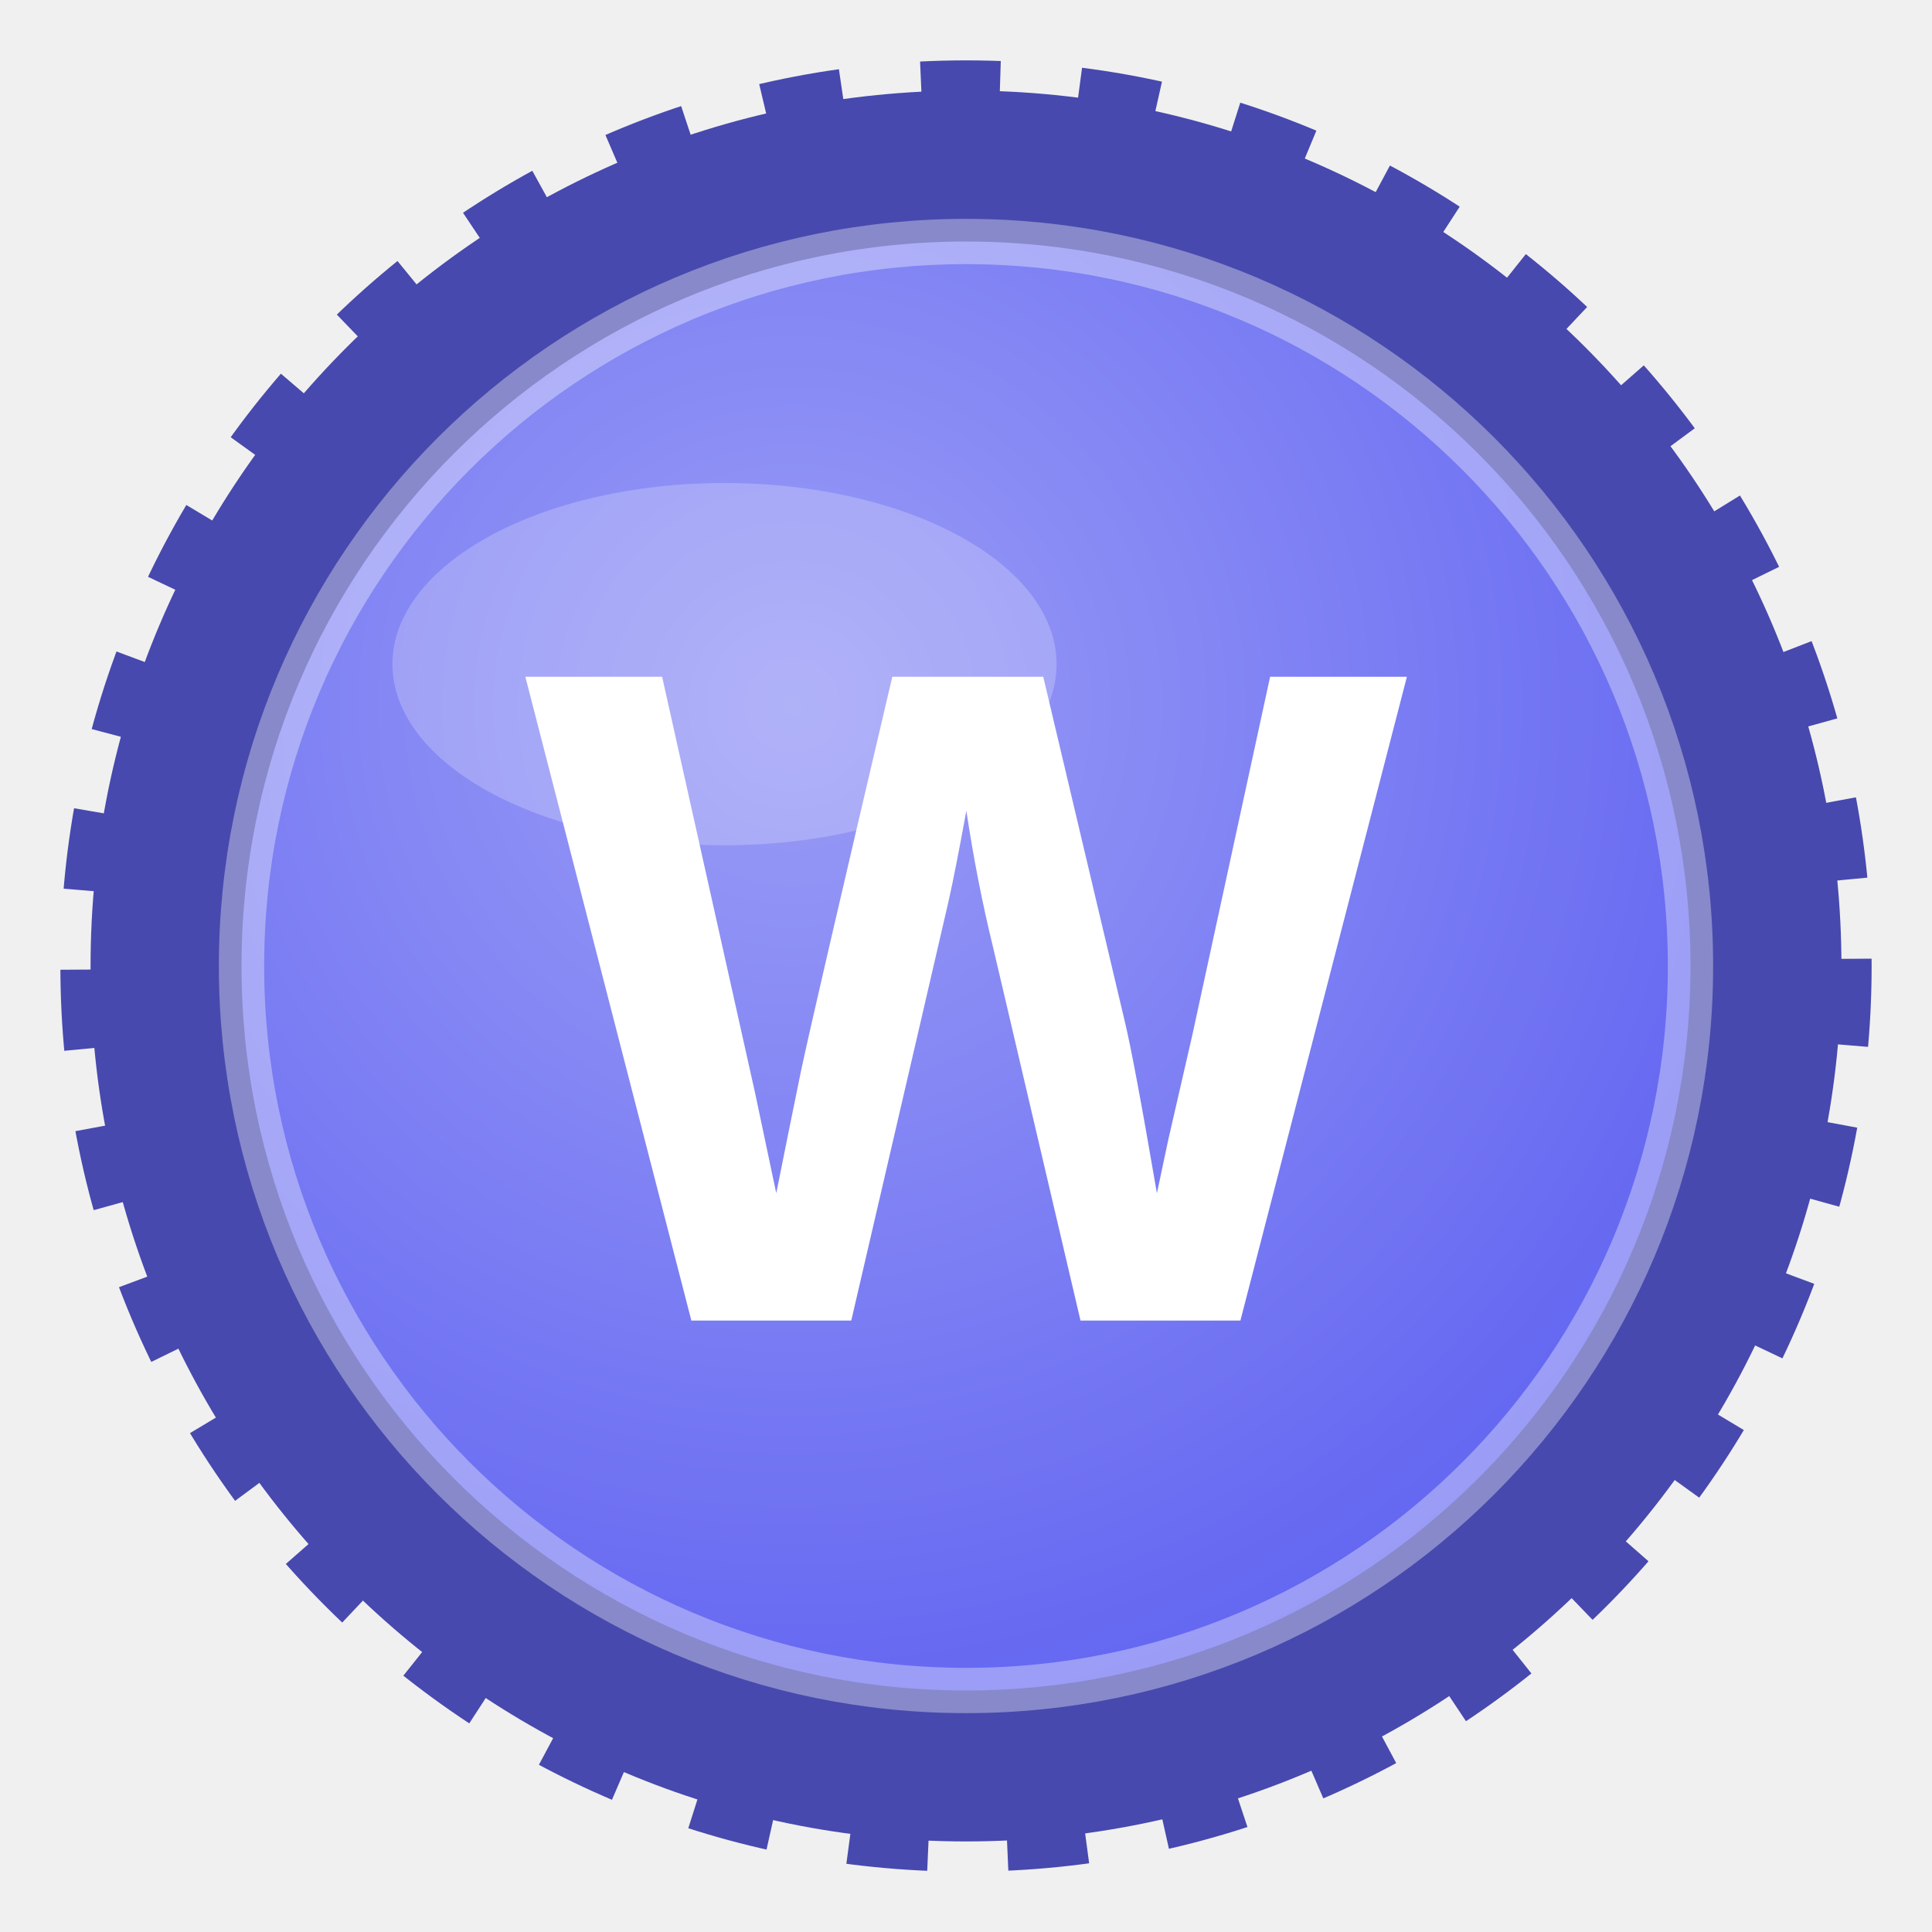
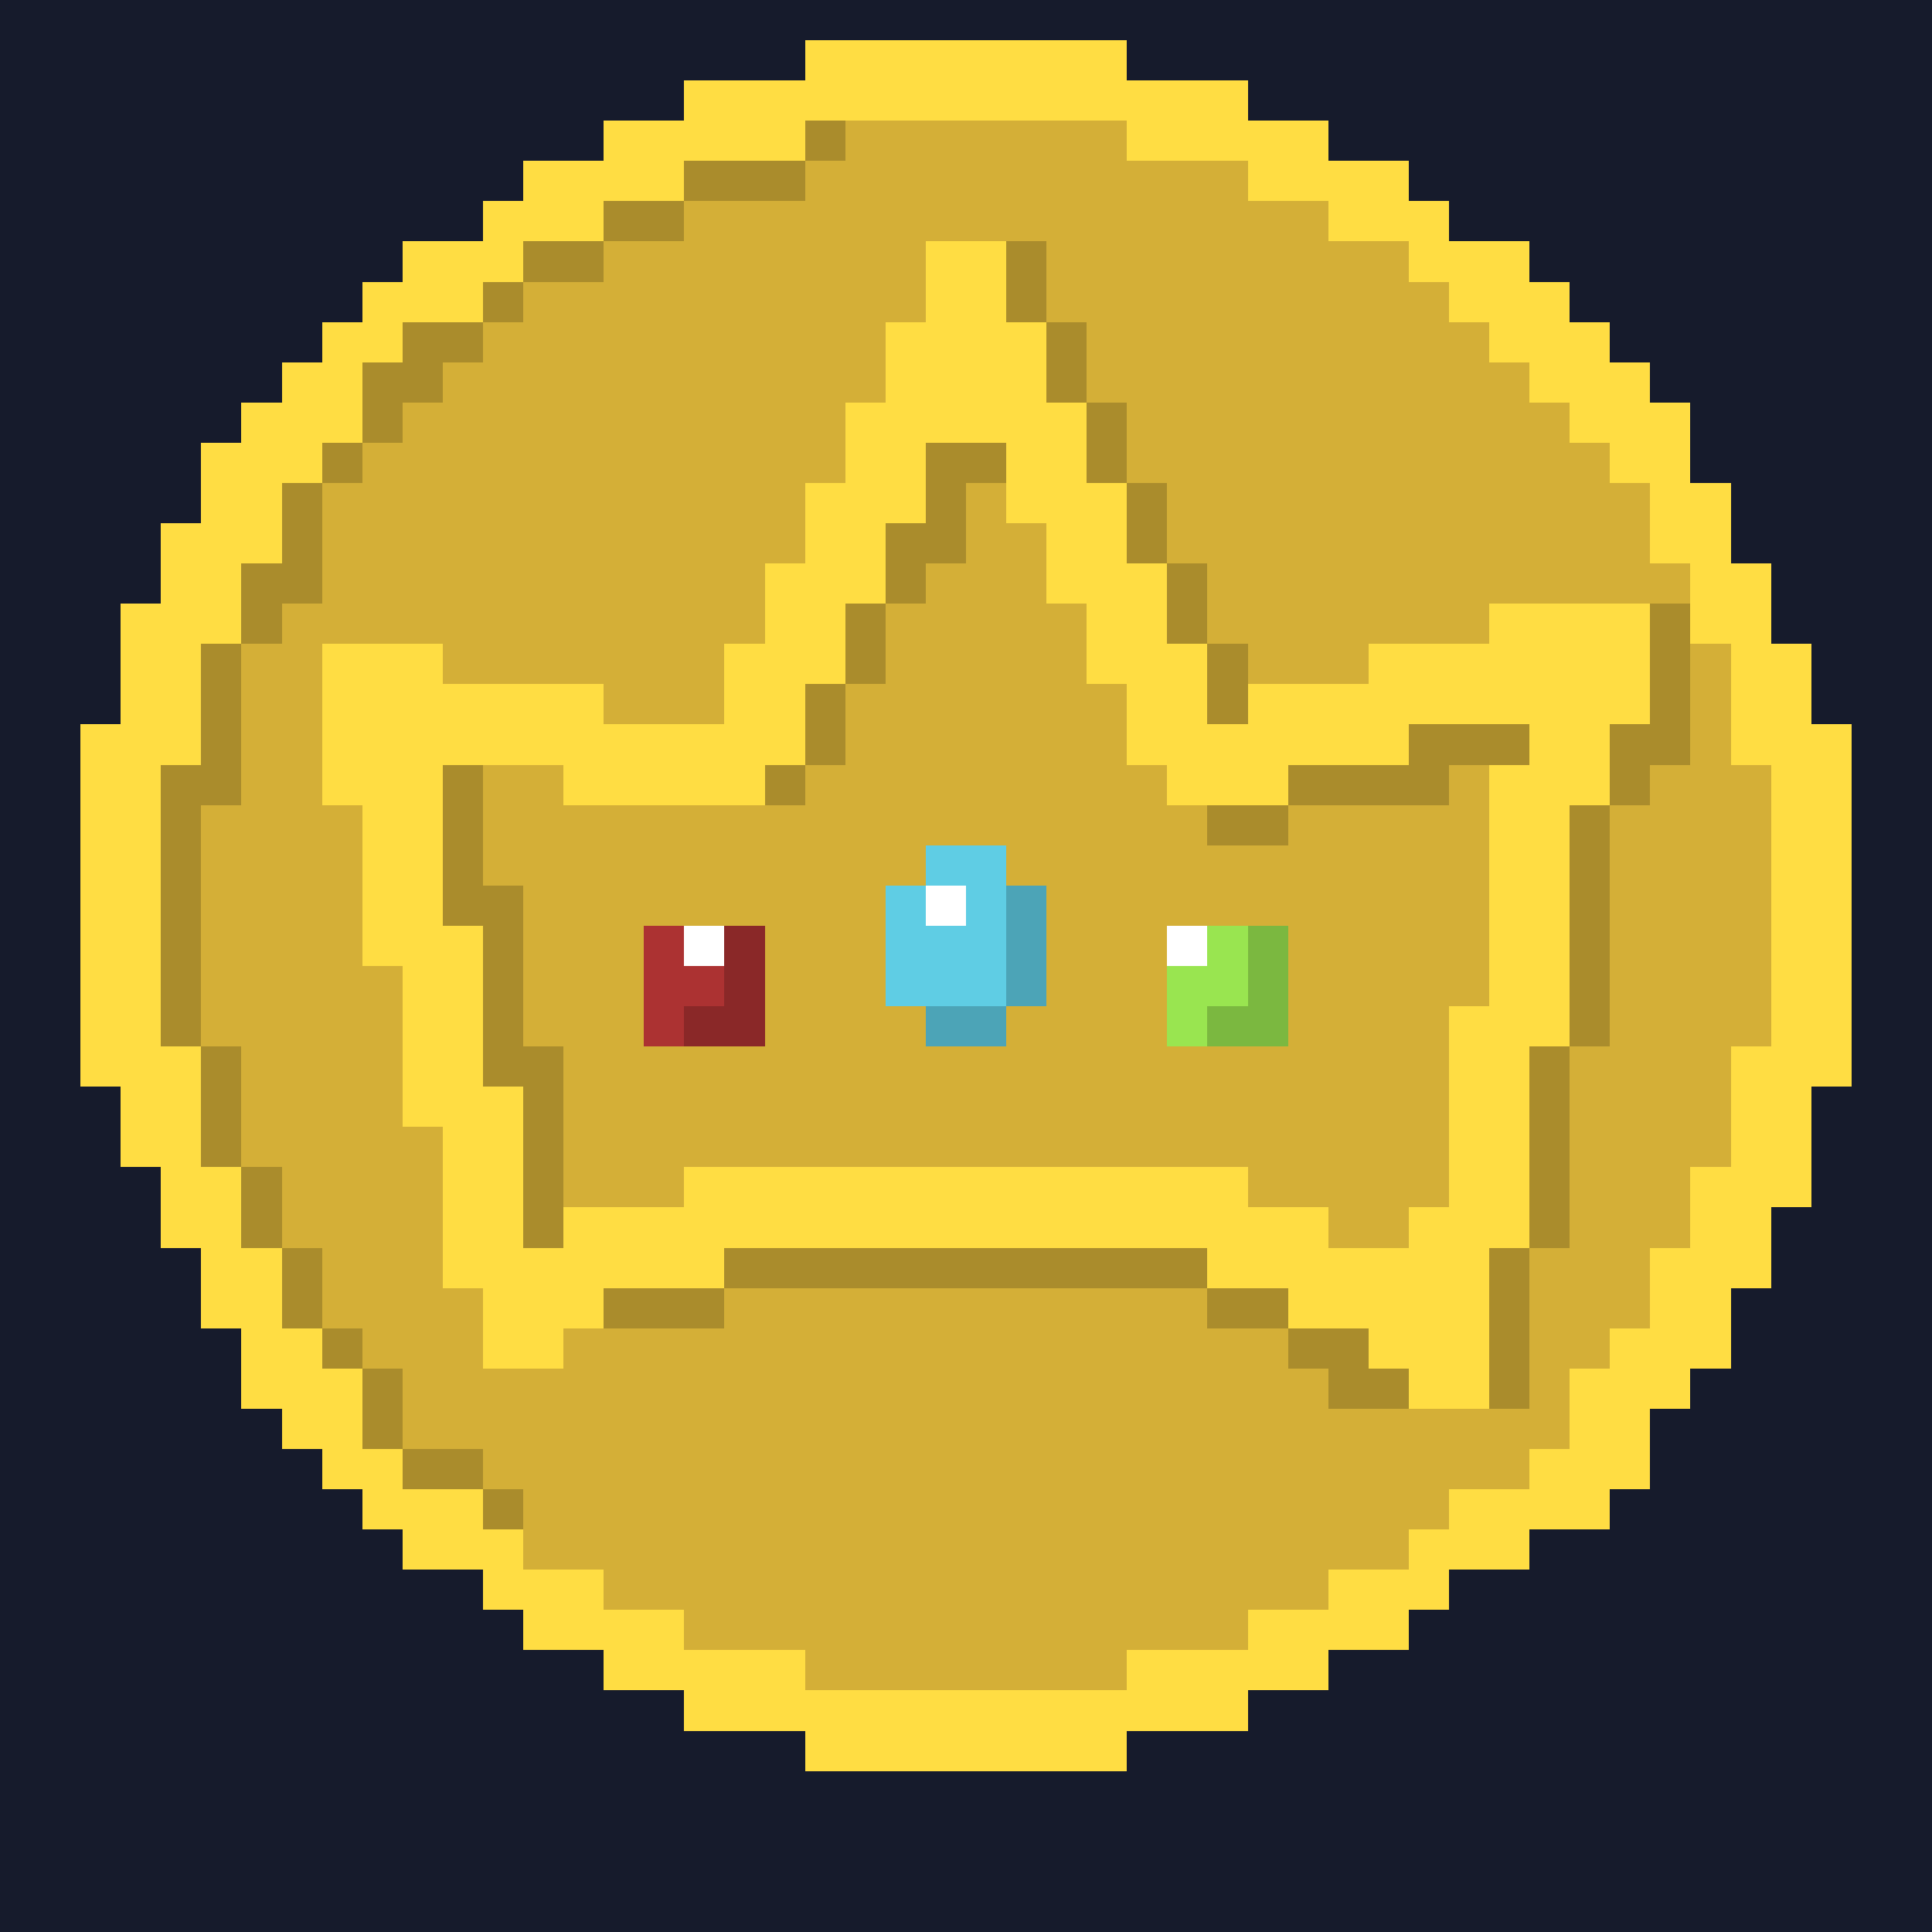
- <svg xmlns="http://www.w3.org/2000/svg" viewBox="0 0 64 64" width="64" height="64" role="img" aria-label="Whale Status coin">
-   <defs>
-     <radialGradient id="g1ebfd591" cx="38%" cy="32%" r="72%">
-       <stop offset="0%" stop-color="#9a9cf6" />
-       <stop offset="100%" stop-color="#6366f1" />
-     </radialGradient>
-   </defs>
-   <g opacity="1">
-     <circle cx="32" cy="32" r="29" fill="#4749ae" />
-     <circle cx="32" cy="32" r="29" fill="none" stroke="#4749ae" stroke-width="2" stroke-dasharray="2.6 2.6" />
-     <circle cx="32" cy="32" r="24" fill="url(#g1ebfd591)" />
-     <circle cx="32" cy="32" r="24" fill="none" stroke="#ffffff" stroke-width="1.5" opacity="0.35" />
-     <ellipse cx="24" cy="22" rx="11" ry="6" fill="#ffffff" opacity="0.22" />
-     <text x="32" y="33" text-anchor="middle" dominant-baseline="central" font-family="Arial, Helvetica, sans-serif" font-weight="800" font-size="31" fill="#ffffff">W</text>
-   </g>
+ <svg xmlns="http://www.w3.org/2000/svg" version="1.1" width="48" height="48" shape-rendering="crispEdges">
+   <rect x="0" y="0" width="48" height="1" fill="#161B2C" />
+   <rect x="0" y="1" width="20" height="1" fill="#161B2C" />
+   <rect x="20" y="1" width="8" height="2" fill="#FFDD43" />
+   <rect x="28" y="1" width="20" height="1" fill="#161B2C" />
+   <rect x="0" y="2" width="17" height="1" fill="#161B2C" />
+   <rect x="17" y="2" width="3" height="2" fill="#FFDD43" />
+   <rect x="28" y="2" width="3" height="2" fill="#FFDD43" />
+   <rect x="31" y="2" width="17" height="1" fill="#161B2C" />
+   <rect x="0" y="3" width="15" height="1" fill="#161B2C" />
+   <rect x="15" y="3" width="2" height="2" fill="#FFDD43" />
+   <rect x="20" y="3" width="1" height="1" fill="#AA8C2C" />
+   <rect x="21" y="3" width="7" height="3" fill="#D4AF37" />
+   <rect x="31" y="3" width="2" height="2" fill="#FFDD43" />
+   <rect x="33" y="3" width="15" height="1" fill="#161B2C" />
+   <rect x="0" y="4" width="13" height="1" fill="#161B2C" />
+   <rect x="13" y="4" width="2" height="2" fill="#FFDD43" />
+   <rect x="17" y="4" width="3" height="1" fill="#AA8C2C" />
+   <rect x="20" y="4" width="1" height="8" fill="#D4AF37" />
+   <rect x="28" y="4" width="3" height="8" fill="#D4AF37" />
+   <rect x="33" y="4" width="2" height="2" fill="#FFDD43" />
+   <rect x="35" y="4" width="13" height="1" fill="#161B2C" />
+   <rect x="0" y="5" width="12" height="1" fill="#161B2C" />
+   <rect x="12" y="5" width="1" height="2" fill="#FFDD43" />
+   <rect x="15" y="5" width="2" height="1" fill="#AA8C2C" />
+   <rect x="17" y="5" width="3" height="9" fill="#D4AF37" />
+   <rect x="31" y="5" width="2" height="12" fill="#D4AF37" />
+   <rect x="35" y="5" width="1" height="2" fill="#FFDD43" />
+   <rect x="36" y="5" width="12" height="1" fill="#161B2C" />
+   <rect x="0" y="6" width="10" height="1" fill="#161B2C" />
+   <rect x="10" y="6" width="2" height="2" fill="#FFDD43" />
+   <rect x="13" y="6" width="2" height="1" fill="#AA8C2C" />
+   <rect x="15" y="6" width="2" height="12" fill="#D4AF37" />
+   <rect x="21" y="6" width="2" height="2" fill="#D4AF37" />
+   <rect x="23" y="6" width="2" height="5" fill="#FFDD43" />
+   <rect x="25" y="6" width="1" height="2" fill="#AA8C2C" />
+   <rect x="26" y="6" width="2" height="2" fill="#D4AF37" />
+   <rect x="33" y="6" width="2" height="10" fill="#D4AF37" />
+   <rect x="36" y="6" width="2" height="2" fill="#FFDD43" />
+   <rect x="38" y="6" width="10" height="1" fill="#161B2C" />
+   <rect x="0" y="7" width="9" height="1" fill="#161B2C" />
+   <rect x="9" y="7" width="1" height="2" fill="#FFDD43" />
+   <rect x="12" y="7" width="1" height="1" fill="#AA8C2C" />
+   <rect x="13" y="7" width="2" height="10" fill="#D4AF37" />
+   <rect x="35" y="7" width="1" height="9" fill="#D4AF37" />
+   <rect x="38" y="7" width="1" height="3" fill="#FFDD43" />
+   <rect x="39" y="7" width="9" height="1" fill="#161B2C" />
+   <rect x="0" y="8" width="8" height="1" fill="#161B2C" />
+   <rect x="8" y="8" width="1" height="3" fill="#FFDD43" />
+   <rect x="10" y="8" width="2" height="1" fill="#AA8C2C" />
+   <rect x="12" y="8" width="1" height="9" fill="#D4AF37" />
+   <rect x="21" y="8" width="1" height="2" fill="#D4AF37" />
+   <rect x="22" y="8" width="1" height="5" fill="#FFDD43" />
+   <rect x="25" y="8" width="1" height="5" fill="#FFDD43" />
+   <rect x="26" y="8" width="1" height="2" fill="#AA8C2C" />
+   <rect x="27" y="8" width="1" height="2" fill="#D4AF37" />
+   <rect x="36" y="8" width="1" height="8" fill="#D4AF37" />
+   <rect x="37" y="8" width="1" height="1" fill="#FFDD43" />
+   <rect x="39" y="8" width="1" height="3" fill="#FFDD43" />
+   <rect x="40" y="8" width="8" height="1" fill="#161B2C" />
+   <rect x="0" y="9" width="7" height="1" fill="#161B2C" />
+   <rect x="7" y="9" width="1" height="3" fill="#FFDD43" />
+   <rect x="9" y="9" width="2" height="1" fill="#AA8C2C" />
+   <rect x="11" y="9" width="1" height="8" fill="#D4AF37" />
+   <rect x="37" y="9" width="1" height="6" fill="#D4AF37" />
+   <rect x="40" y="9" width="1" height="3" fill="#FFDD43" />
+   <rect x="41" y="9" width="7" height="1" fill="#161B2C" />
+   <rect x="0" y="10" width="6" height="1" fill="#161B2C" />
+   <rect x="6" y="10" width="1" height="4" fill="#FFDD43" />
+   <rect x="9" y="10" width="1" height="1" fill="#AA8C2C" />
+   <rect x="10" y="10" width="1" height="6" fill="#D4AF37" />
+   <rect x="21" y="10" width="1" height="5" fill="#FFDD43" />
+   <rect x="26" y="10" width="1" height="5" fill="#FFDD43" />
+   <rect x="27" y="10" width="1" height="2" fill="#AA8C2C" />
+   <rect x="38" y="10" width="1" height="5" fill="#D4AF37" />
+   <rect x="41" y="10" width="1" height="4" fill="#FFDD43" />
+   <rect x="42" y="10" width="6" height="2" fill="#161B2C" />
+   <rect x="0" y="11" width="5" height="2" fill="#161B2C" />
+   <rect x="5" y="11" width="1" height="5" fill="#FFDD43" />
+   <rect x="8" y="11" width="1" height="1" fill="#AA8C2C" />
+   <rect x="9" y="11" width="1" height="5" fill="#D4AF37" />
+   <rect x="23" y="11" width="2" height="1" fill="#AA8C2C" />
+   <rect x="39" y="11" width="1" height="4" fill="#D4AF37" />
+   <rect x="7" y="12" width="1" height="3" fill="#AA8C2C" />
+   <rect x="8" y="12" width="1" height="4" fill="#D4AF37" />
+   <rect x="20" y="12" width="1" height="5" fill="#FFDD43" />
+   <rect x="23" y="12" width="1" height="2" fill="#AA8C2C" />
+   <rect x="24" y="12" width="1" height="9" fill="#D4AF37" />
+   <rect x="27" y="12" width="1" height="5" fill="#FFDD43" />
+   <rect x="28" y="12" width="1" height="2" fill="#AA8C2C" />
+   <rect x="29" y="12" width="2" height="2" fill="#D4AF37" />
+   <rect x="40" y="12" width="1" height="3" fill="#D4AF37" />
+   <rect x="42" y="12" width="1" height="4" fill="#FFDD43" />
+   <rect x="43" y="12" width="5" height="2" fill="#161B2C" />
+   <rect x="0" y="13" width="4" height="2" fill="#161B2C" />
+   <rect x="4" y="13" width="1" height="6" fill="#FFDD43" />
+   <rect x="22" y="13" width="1" height="2" fill="#AA8C2C" />
+   <rect x="25" y="13" width="1" height="9" fill="#D4AF37" />
+   <rect x="6" y="14" width="1" height="2" fill="#AA8C2C" />
+   <rect x="17" y="14" width="2" height="2" fill="#D4AF37" />
+   <rect x="19" y="14" width="1" height="5" fill="#FFDD43" />
+   <rect x="23" y="14" width="1" height="7" fill="#D4AF37" />
+   <rect x="28" y="14" width="1" height="5" fill="#FFDD43" />
+   <rect x="29" y="14" width="1" height="2" fill="#AA8C2C" />
+   <rect x="30" y="14" width="1" height="2" fill="#D4AF37" />
+   <rect x="41" y="14" width="1" height="1" fill="#D4AF37" />
+   <rect x="43" y="14" width="1" height="5" fill="#FFDD43" />
+   <rect x="44" y="14" width="4" height="2" fill="#161B2C" />
+   <rect x="0" y="15" width="3" height="3" fill="#161B2C" />
+   <rect x="3" y="15" width="1" height="14" fill="#FFDD43" />
+   <rect x="7" y="15" width="1" height="16" fill="#D4AF37" />
+   <rect x="21" y="15" width="1" height="2" fill="#AA8C2C" />
+   <rect x="22" y="15" width="1" height="7" fill="#D4AF37" />
+   <rect x="26" y="15" width="1" height="14" fill="#D4AF37" />
+   <rect x="37" y="15" width="4" height="3" fill="#FFDD43" />
+   <rect x="41" y="15" width="1" height="4" fill="#AA8C2C" />
+   <rect x="5" y="16" width="1" height="4" fill="#AA8C2C" />
+   <rect x="6" y="16" width="1" height="13" fill="#D4AF37" />
+   <rect x="8" y="16" width="3" height="4" fill="#FFDD43" />
+   <rect x="17" y="16" width="1" height="2" fill="#D4AF37" />
+   <rect x="18" y="16" width="1" height="4" fill="#FFDD43" />
+   <rect x="29" y="16" width="1" height="4" fill="#FFDD43" />
+   <rect x="30" y="16" width="1" height="2" fill="#AA8C2C" />
+   <rect x="33" y="16" width="1" height="1" fill="#D4AF37" />
+   <rect x="34" y="16" width="3" height="2" fill="#FFDD43" />
+   <rect x="42" y="16" width="1" height="13" fill="#D4AF37" />
+   <rect x="44" y="16" width="1" height="14" fill="#FFDD43" />
+   <rect x="45" y="16" width="3" height="2" fill="#161B2C" />
+   <rect x="11" y="17" width="4" height="2" fill="#FFDD43" />
+   <rect x="20" y="17" width="1" height="2" fill="#AA8C2C" />
+   <rect x="21" y="17" width="1" height="12" fill="#D4AF37" />
+   <rect x="27" y="17" width="1" height="12" fill="#D4AF37" />
+   <rect x="31" y="17" width="3" height="2" fill="#FFDD43" />
+   <rect x="0" y="18" width="2" height="30" fill="#161B2C" />
+   <rect x="2" y="18" width="1" height="9" fill="#FFDD43" />
+   <rect x="15" y="18" width="3" height="2" fill="#FFDD43" />
+   <rect x="30" y="18" width="1" height="2" fill="#FFDD43" />
+   <rect x="34" y="18" width="1" height="1" fill="#FFDD43" />
+   <rect x="35" y="18" width="3" height="1" fill="#AA8C2C" />
+   <rect x="38" y="18" width="2" height="2" fill="#FFDD43" />
+   <rect x="40" y="18" width="1" height="2" fill="#AA8C2C" />
+   <rect x="45" y="18" width="1" height="9" fill="#FFDD43" />
+   <rect x="46" y="18" width="2" height="30" fill="#161B2C" />
+   <rect x="4" y="19" width="1" height="7" fill="#AA8C2C" />
+   <rect x="11" y="19" width="1" height="4" fill="#AA8C2C" />
+   <rect x="12" y="19" width="2" height="3" fill="#D4AF37" />
+   <rect x="14" y="19" width="1" height="1" fill="#FFDD43" />
+   <rect x="19" y="19" width="1" height="1" fill="#AA8C2C" />
+   <rect x="20" y="19" width="1" height="10" fill="#D4AF37" />
+   <rect x="28" y="19" width="1" height="10" fill="#D4AF37" />
+   <rect x="31" y="19" width="1" height="1" fill="#FFDD43" />
+   <rect x="32" y="19" width="4" height="1" fill="#AA8C2C" />
+   <rect x="36" y="19" width="1" height="6" fill="#D4AF37" />
+   <rect x="37" y="19" width="1" height="12" fill="#FFDD43" />
+   <rect x="41" y="19" width="1" height="12" fill="#D4AF37" />
+   <rect x="43" y="19" width="1" height="7" fill="#D4AF37" />
+   <rect x="5" y="20" width="1" height="6" fill="#D4AF37" />
+   <rect x="8" y="20" width="1" height="13" fill="#D4AF37" />
+   <rect x="9" y="20" width="2" height="4" fill="#FFDD43" />
+   <rect x="14" y="20" width="6" height="3" fill="#D4AF37" />
+   <rect x="29" y="20" width="1" height="3" fill="#D4AF37" />
+   <rect x="30" y="20" width="2" height="1" fill="#AA8C2C" />
+   <rect x="32" y="20" width="4" height="10" fill="#D4AF37" />
+   <rect x="38" y="20" width="1" height="6" fill="#FFDD43" />
+   <rect x="39" y="20" width="1" height="6" fill="#AA8C2C" />
+   <rect x="40" y="20" width="1" height="13" fill="#D4AF37" />
+   <rect x="23" y="21" width="2" height="1" fill="#5FCDE4" />
+   <rect x="30" y="21" width="2" height="2" fill="#D4AF37" />
+   <rect x="12" y="22" width="1" height="5" fill="#AA8C2C" />
+   <rect x="13" y="22" width="1" height="4" fill="#D4AF37" />
+   <rect x="22" y="22" width="1" height="3" fill="#5FCDE4" />
+   <rect x="23" y="22" width="1" height="1" fill="#FFFFFF" />
+   <rect x="24" y="22" width="1" height="3" fill="#5FCDE4" />
+   <rect x="25" y="22" width="1" height="3" fill="#4CA4B7" />
+   <rect x="11" y="23" width="1" height="9" fill="#FFDD43" />
+   <rect x="14" y="23" width="2" height="7" fill="#D4AF37" />
+   <rect x="16" y="23" width="1" height="3" fill="#AC3232" />
+   <rect x="17" y="23" width="1" height="1" fill="#FFFFFF" />
+   <rect x="18" y="23" width="1" height="3" fill="#8A2828" />
+   <rect x="19" y="23" width="1" height="6" fill="#D4AF37" />
+   <rect x="23" y="23" width="1" height="2" fill="#5FCDE4" />
+   <rect x="29" y="23" width="1" height="1" fill="#FFFFFF" />
+   <rect x="30" y="23" width="1" height="2" fill="#99E550" />
+   <rect x="31" y="23" width="1" height="3" fill="#7BB840" />
+   <rect x="9" y="24" width="1" height="10" fill="#D4AF37" />
+   <rect x="10" y="24" width="1" height="4" fill="#FFDD43" />
+   <rect x="17" y="24" width="1" height="1" fill="#AC3232" />
+   <rect x="29" y="24" width="1" height="2" fill="#99E550" />
+   <rect x="17" y="25" width="1" height="1" fill="#8A2828" />
+   <rect x="22" y="25" width="1" height="4" fill="#D4AF37" />
+   <rect x="23" y="25" width="2" height="1" fill="#4CA4B7" />
+   <rect x="25" y="25" width="1" height="4" fill="#D4AF37" />
+   <rect x="30" y="25" width="1" height="1" fill="#7BB840" />
+   <rect x="36" y="25" width="1" height="10" fill="#FFDD43" />
+   <rect x="4" y="26" width="1" height="5" fill="#FFDD43" />
+   <rect x="5" y="26" width="1" height="3" fill="#AA8C2C" />
+   <rect x="13" y="26" width="1" height="5" fill="#AA8C2C" />
+   <rect x="16" y="26" width="3" height="3" fill="#D4AF37" />
+   <rect x="23" y="26" width="2" height="3" fill="#D4AF37" />
+   <rect x="29" y="26" width="3" height="3" fill="#D4AF37" />
+   <rect x="38" y="26" width="1" height="5" fill="#AA8C2C" />
+   <rect x="39" y="26" width="1" height="8" fill="#D4AF37" />
+   <rect x="43" y="26" width="1" height="6" fill="#FFDD43" />
+   <rect x="2" y="27" width="1" height="21" fill="#161B2C" />
+   <rect x="12" y="27" width="1" height="7" fill="#FFDD43" />
+   <rect x="45" y="27" width="1" height="21" fill="#161B2C" />
+   <rect x="10" y="28" width="1" height="8" fill="#D4AF37" />
+   <rect x="3" y="29" width="1" height="19" fill="#161B2C" />
+   <rect x="5" y="29" width="1" height="4" fill="#FFDD43" />
+   <rect x="6" y="29" width="1" height="2" fill="#AA8C2C" />
+   <rect x="16" y="29" width="1" height="1" fill="#D4AF37" />
+   <rect x="17" y="29" width="14" height="2" fill="#FFDD43" />
+   <rect x="31" y="29" width="1" height="1" fill="#D4AF37" />
+   <rect x="42" y="29" width="1" height="5" fill="#FFDD43" />
+   <rect x="14" y="30" width="3" height="2" fill="#FFDD43" />
+   <rect x="31" y="30" width="2" height="2" fill="#FFDD43" />
+   <rect x="33" y="30" width="2" height="1" fill="#D4AF37" />
+   <rect x="35" y="30" width="1" height="5" fill="#FFDD43" />
+   <rect x="44" y="30" width="1" height="18" fill="#161B2C" />
+   <rect x="4" y="31" width="1" height="17" fill="#161B2C" />
+   <rect x="6" y="31" width="1" height="4" fill="#FFDD43" />
+   <rect x="7" y="31" width="1" height="2" fill="#AA8C2C" />
+   <rect x="13" y="31" width="1" height="3" fill="#FFDD43" />
+   <rect x="17" y="31" width="1" height="1" fill="#FFDD43" />
+   <rect x="18" y="31" width="12" height="1" fill="#AA8C2C" />
+   <rect x="30" y="31" width="1" height="1" fill="#FFDD43" />
+   <rect x="33" y="31" width="2" height="2" fill="#FFDD43" />
+   <rect x="37" y="31" width="1" height="4" fill="#AA8C2C" />
+   <rect x="38" y="31" width="1" height="5" fill="#D4AF37" />
+   <rect x="41" y="31" width="1" height="4" fill="#FFDD43" />
+   <rect x="11" y="32" width="1" height="4" fill="#D4AF37" />
+   <rect x="14" y="32" width="1" height="1" fill="#FFDD43" />
+   <rect x="15" y="32" width="3" height="1" fill="#AA8C2C" />
+   <rect x="18" y="32" width="12" height="9" fill="#D4AF37" />
+   <rect x="30" y="32" width="2" height="1" fill="#AA8C2C" />
+   <rect x="32" y="32" width="1" height="1" fill="#FFDD43" />
+   <rect x="43" y="32" width="1" height="16" fill="#161B2C" />
+   <rect x="5" y="33" width="1" height="15" fill="#161B2C" />
+   <rect x="7" y="33" width="1" height="3" fill="#FFDD43" />
+   <rect x="8" y="33" width="1" height="1" fill="#AA8C2C" />
+   <rect x="14" y="33" width="4" height="6" fill="#D4AF37" />
+   <rect x="30" y="33" width="2" height="7" fill="#D4AF37" />
+   <rect x="32" y="33" width="2" height="1" fill="#AA8C2C" />
+   <rect x="34" y="33" width="1" height="1" fill="#FFDD43" />
+   <rect x="40" y="33" width="1" height="4" fill="#FFDD43" />
+   <rect x="8" y="34" width="1" height="3" fill="#FFDD43" />
+   <rect x="9" y="34" width="1" height="2" fill="#AA8C2C" />
+   <rect x="12" y="34" width="2" height="3" fill="#D4AF37" />
+   <rect x="32" y="34" width="1" height="6" fill="#D4AF37" />
+   <rect x="33" y="34" width="2" height="1" fill="#AA8C2C" />
+   <rect x="39" y="34" width="1" height="4" fill="#FFDD43" />
+   <rect x="42" y="34" width="1" height="14" fill="#161B2C" />
+   <rect x="6" y="35" width="1" height="13" fill="#161B2C" />
+   <rect x="33" y="35" width="5" height="2" fill="#D4AF37" />
+   <rect x="41" y="35" width="1" height="13" fill="#161B2C" />
+   <rect x="7" y="36" width="1" height="12" fill="#161B2C" />
+   <rect x="9" y="36" width="1" height="2" fill="#FFDD43" />
+   <rect x="10" y="36" width="2" height="1" fill="#AA8C2C" />
+   <rect x="38" y="36" width="1" height="2" fill="#FFDD43" />
+   <rect x="8" y="37" width="1" height="11" fill="#161B2C" />
+   <rect x="10" y="37" width="2" height="2" fill="#FFDD43" />
+   <rect x="12" y="37" width="1" height="1" fill="#AA8C2C" />
+   <rect x="13" y="37" width="1" height="2" fill="#D4AF37" />
+   <rect x="33" y="37" width="3" height="1" fill="#D4AF37" />
+   <rect x="36" y="37" width="2" height="2" fill="#FFDD43" />
+   <rect x="40" y="37" width="1" height="11" fill="#161B2C" />
+   <rect x="9" y="38" width="1" height="10" fill="#161B2C" />
+   <rect x="12" y="38" width="1" height="2" fill="#FFDD43" />
+   <rect x="33" y="38" width="2" height="1" fill="#D4AF37" />
+   <rect x="35" y="38" width="1" height="2" fill="#FFDD43" />
+   <rect x="38" y="38" width="2" height="10" fill="#161B2C" />
+   <rect x="10" y="39" width="2" height="9" fill="#161B2C" />
+   <rect x="13" y="39" width="2" height="2" fill="#FFDD43" />
+   <rect x="15" y="39" width="3" height="1" fill="#D4AF37" />
+   <rect x="33" y="39" width="2" height="2" fill="#FFDD43" />
+   <rect x="36" y="39" width="2" height="9" fill="#161B2C" />
+   <rect x="12" y="40" width="1" height="8" fill="#161B2C" />
+   <rect x="15" y="40" width="2" height="2" fill="#FFDD43" />
+   <rect x="17" y="40" width="1" height="1" fill="#D4AF37" />
+   <rect x="30" y="40" width="1" height="1" fill="#D4AF37" />
+   <rect x="31" y="40" width="2" height="2" fill="#FFDD43" />
+   <rect x="35" y="40" width="1" height="8" fill="#161B2C" />
+   <rect x="13" y="41" width="2" height="7" fill="#161B2C" />
+   <rect x="17" y="41" width="3" height="2" fill="#FFDD43" />
+   <rect x="20" y="41" width="8" height="1" fill="#D4AF37" />
+   <rect x="28" y="41" width="3" height="2" fill="#FFDD43" />
+   <rect x="33" y="41" width="2" height="7" fill="#161B2C" />
+   <rect x="15" y="42" width="2" height="6" fill="#161B2C" />
+   <rect x="20" y="42" width="8" height="2" fill="#FFDD43" />
+   <rect x="31" y="42" width="2" height="6" fill="#161B2C" />
+   <rect x="17" y="43" width="3" height="5" fill="#161B2C" />
+   <rect x="28" y="43" width="3" height="5" fill="#161B2C" />
+   <rect x="20" y="44" width="8" height="4" fill="#161B2C" />
</svg>
